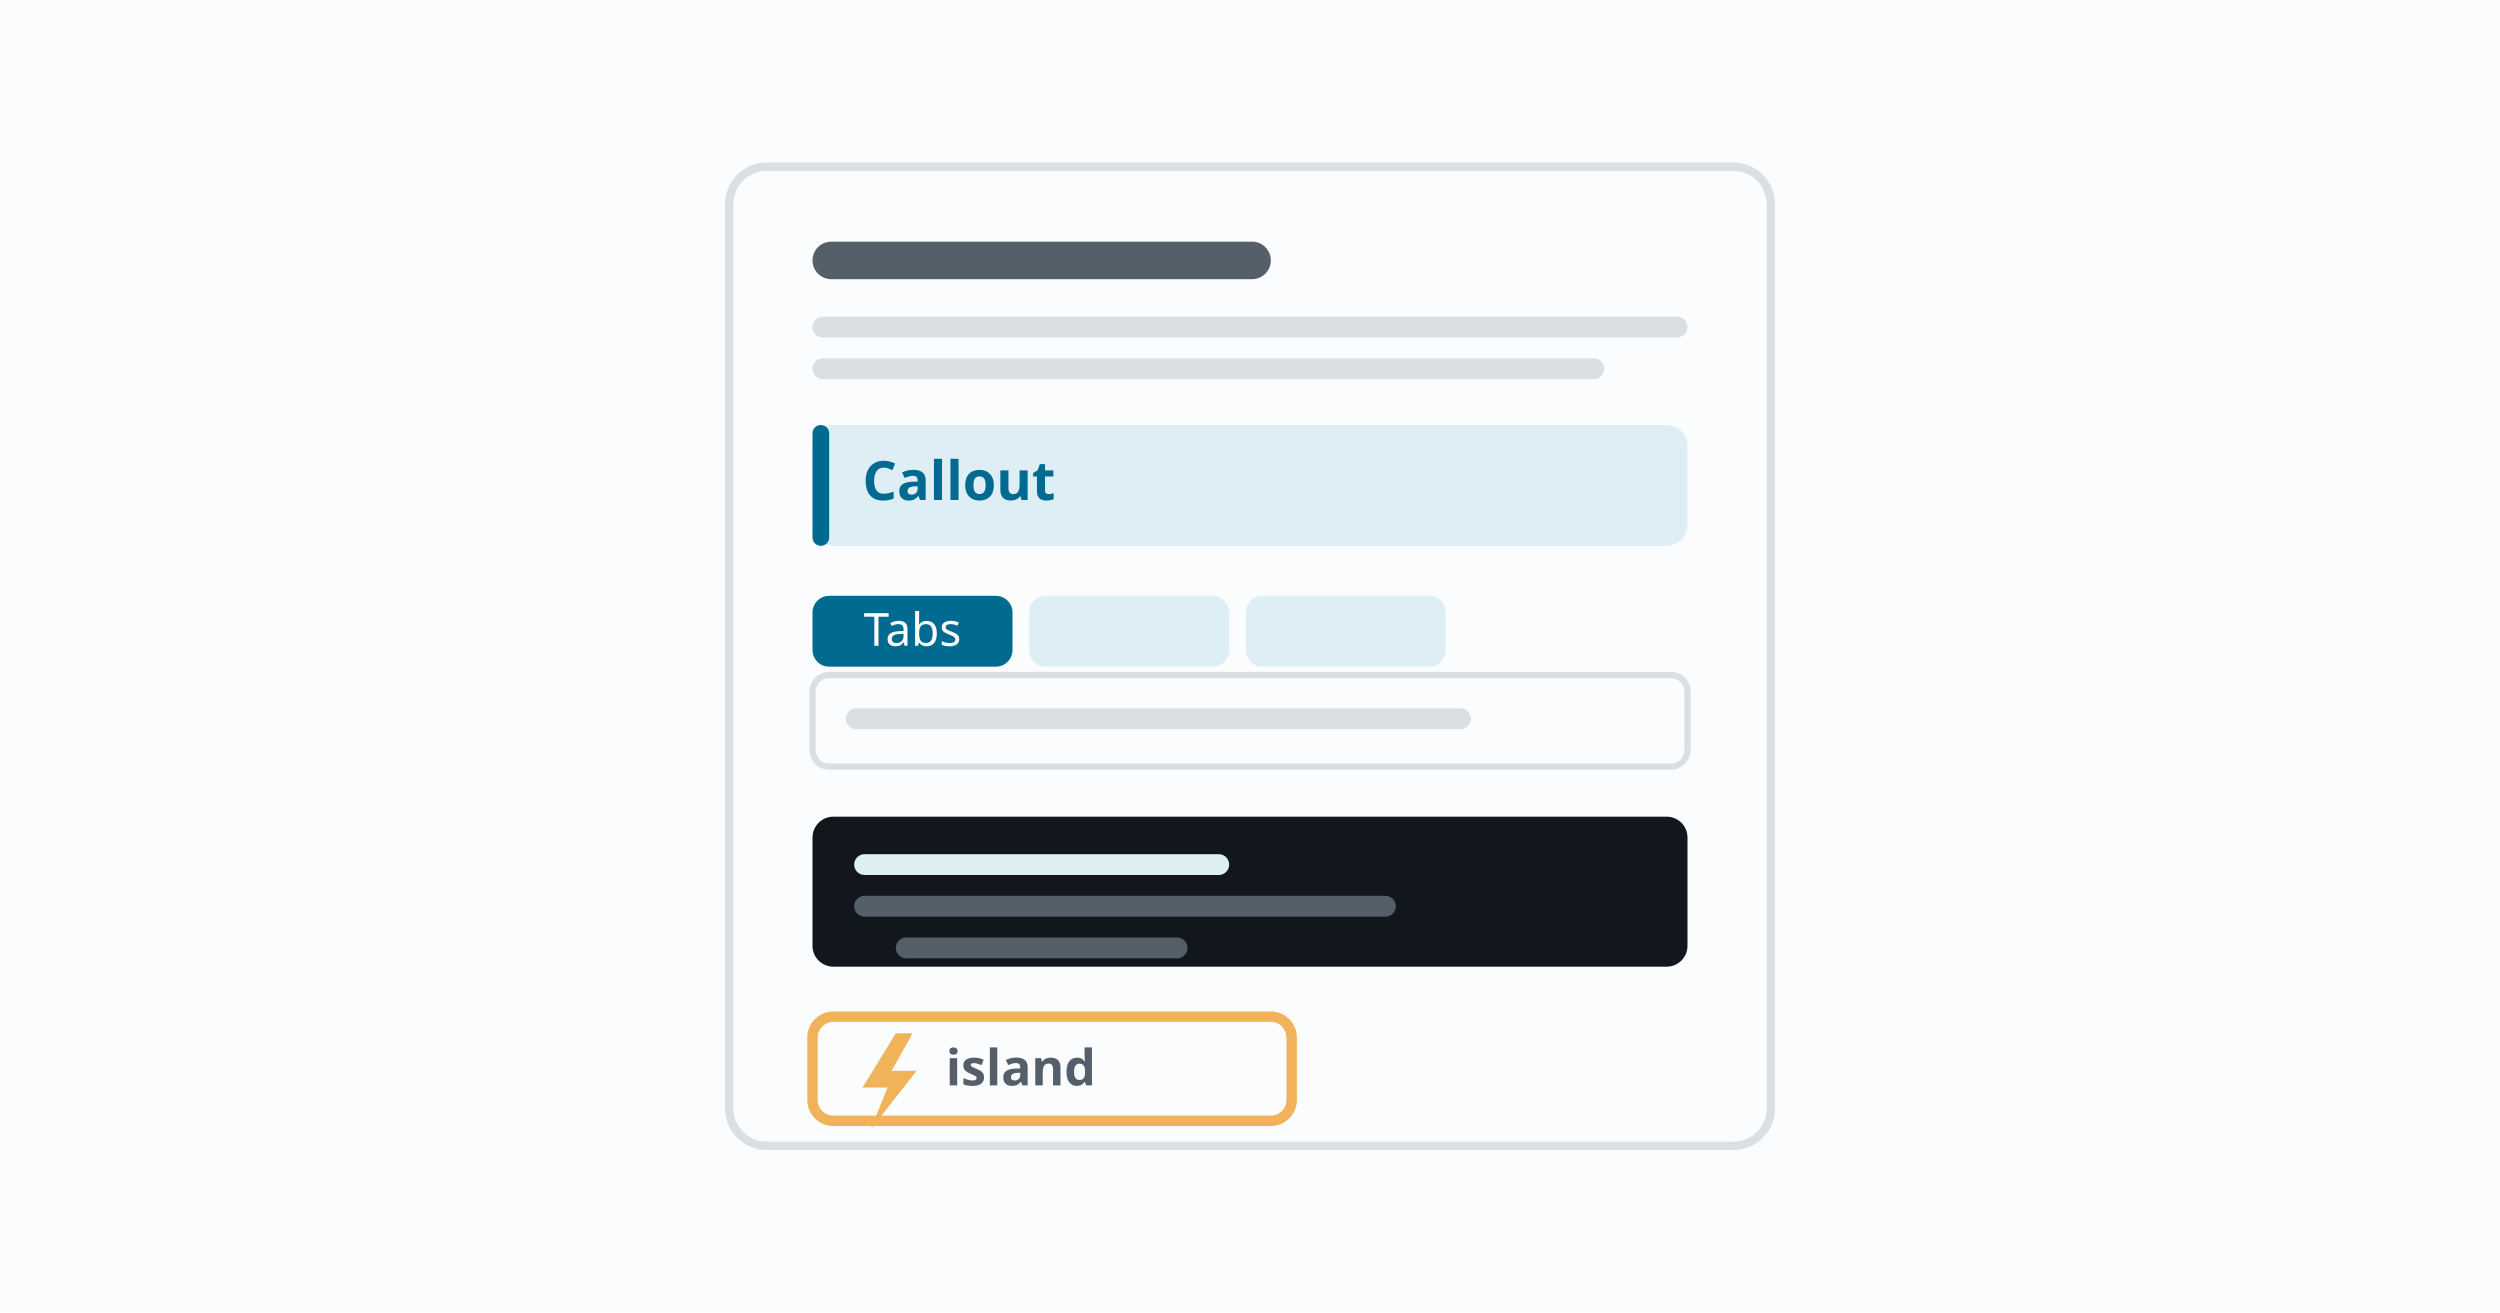
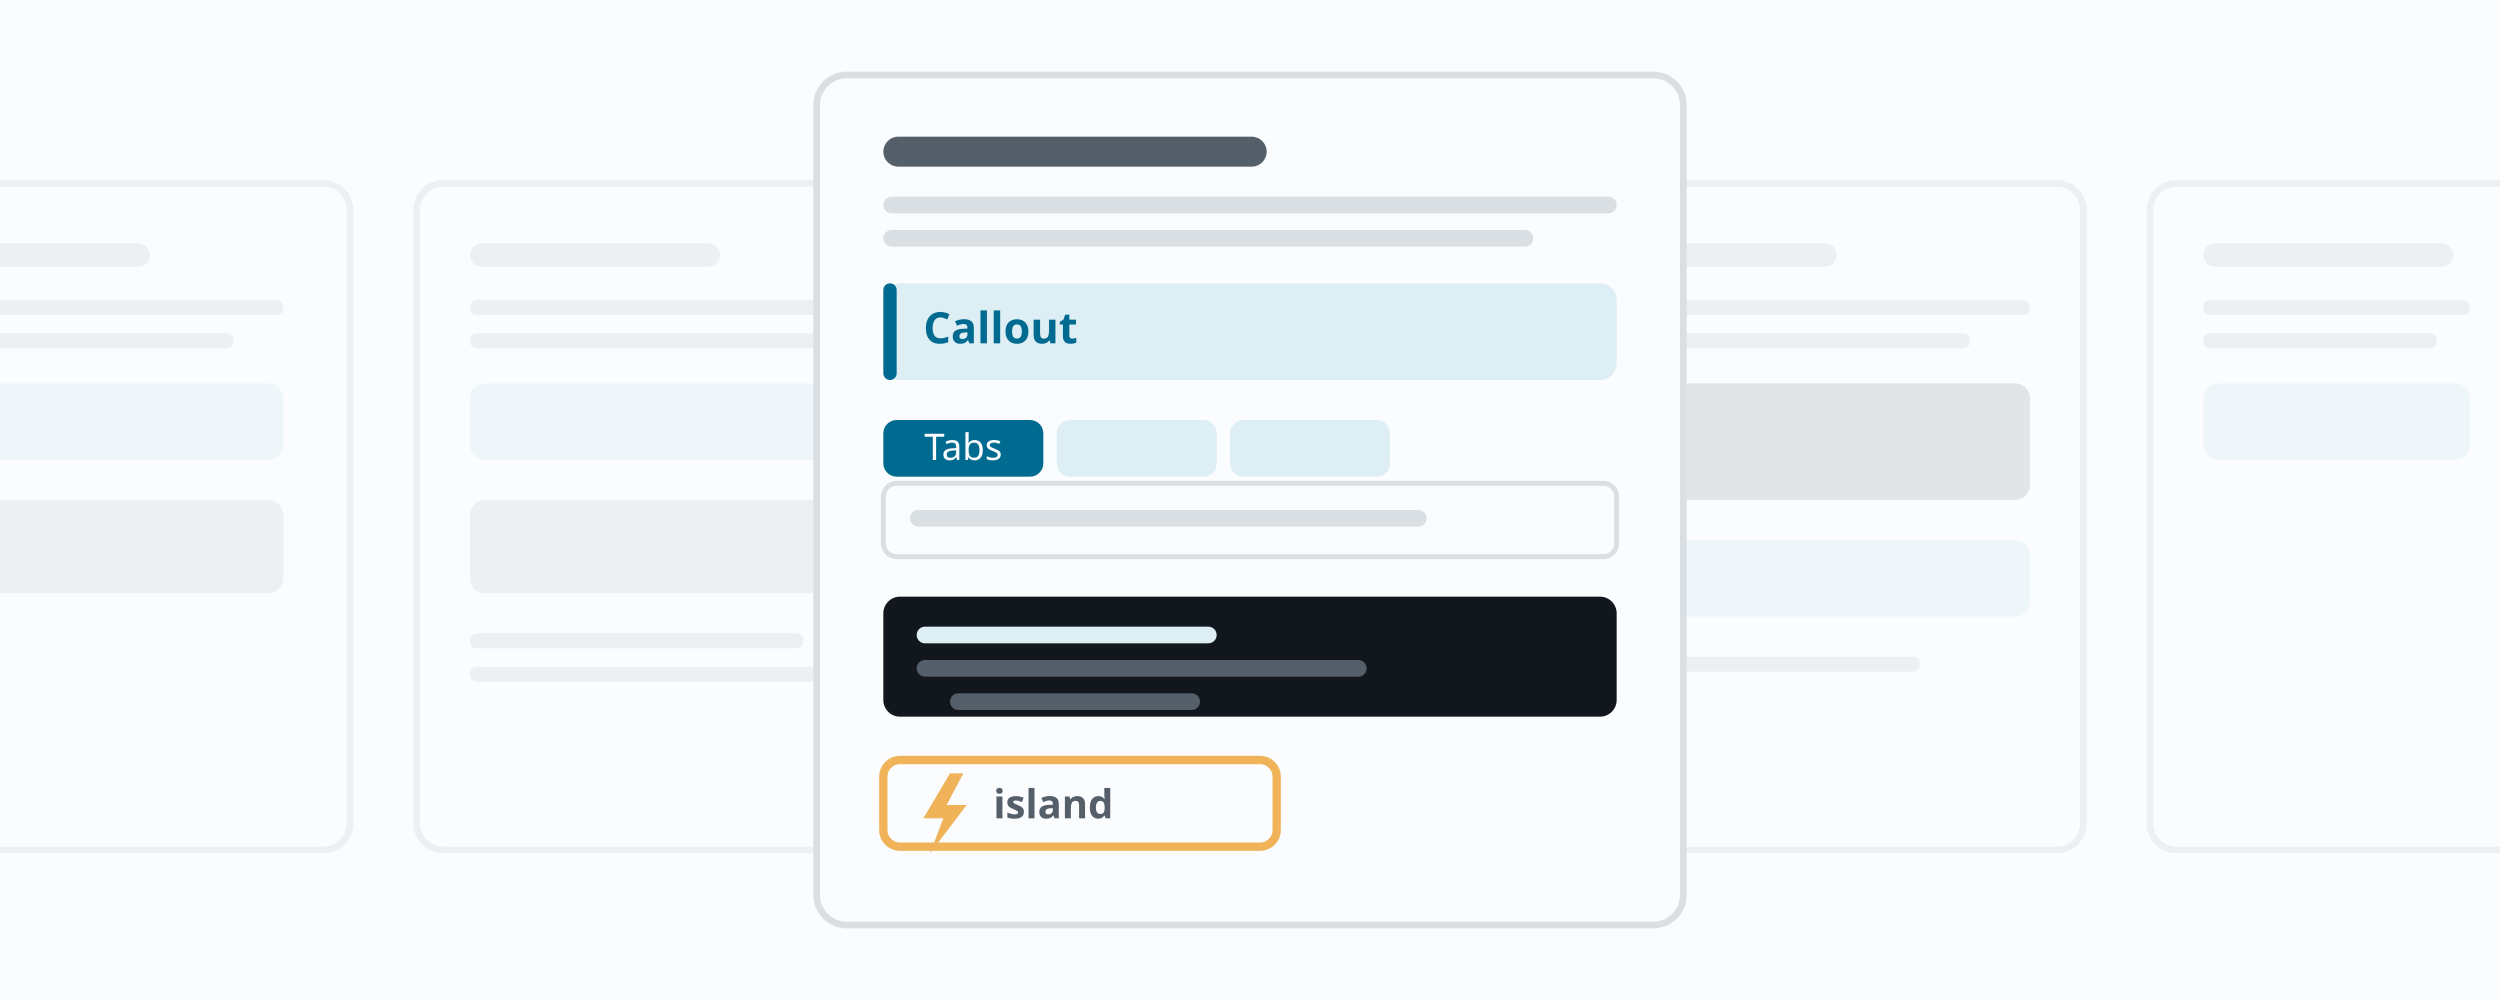
- <svg xmlns="http://www.w3.org/2000/svg" viewBox="0 0 1200 630" width="1200" height="630">
-   <rect width="1200" height="630" fill="#fafcfe" />
-   <rect x="350" y="80" width="500" height="470" rx="18" fill="#fafcfe" stroke="#d9dfe3" stroke-width="4" />
-   <rect x="390" y="116" width="220" height="18" rx="9" fill="#555f69" />
-   <rect x="390" y="152" width="420" height="10" rx="5" fill="#d9dfe3" />
-   <rect x="390" y="172" width="380" height="10" rx="5" fill="#d9dfe3" />
-   <rect x="390" y="204" width="420" height="58" rx="10" fill="#deeef5" />
-   <rect x="390" y="204" width="8" height="58" rx="4" fill="#006a90" />
-   <text x="414" y="240" font-family="IBM Plex Sans" font-size="26" font-weight="600" fill="#006a90">Callout</text>
-   <g>
-     <rect x="390" y="286" width="96" height="34" rx="8" fill="#006a90" />
-     <rect x="494" y="286" width="96" height="34" rx="8" fill="#deeef5" />
-     <rect x="598" y="286" width="96" height="34" rx="8" fill="#deeef5" />
-     <text x="438" y="310" font-family="IBM Plex Sans" font-size="22" fill="#fafcfe" text-anchor="middle">Tabs</text>
-     <rect x="390" y="324" width="420" height="44" rx="8" fill="none" stroke="#d9dfe3" stroke-width="3" />
-     <rect x="406" y="340" width="300" height="10" rx="5" fill="#d9dfe3" />
+ <svg xmlns="http://www.w3.org/2000/svg" viewBox="0 0 1500 600" width="1500" height="600">
+   <rect width="1500" height="600" fill="#fafcfe" />
+   <g opacity="0.4">
+     <rect x="-120" y="110" width="330" height="400" rx="16" fill="#fafcfe" stroke="#d9dfe3" stroke-width="4" />
+     <rect x="-90" y="146" width="180" height="14" rx="7" fill="#d9dfe3" />
+     <rect x="-90" y="180" width="260" height="9" rx="4" fill="#d9dfe3" />
+     <rect x="-90" y="200" width="230" height="9" rx="4" fill="#d9dfe3" />
+     <rect x="-90" y="230" width="260" height="46" rx="9" fill="#deeef5" />
+     <rect x="-90" y="300" width="260" height="56" rx="9" fill="#d9dfe3" />
+     <rect x="250" y="110" width="330" height="400" rx="16" fill="#fafcfe" stroke="#d9dfe3" stroke-width="4" />
+     <rect x="282" y="146" width="150" height="14" rx="7" fill="#d9dfe3" />
+     <rect x="282" y="180" width="266" height="9" rx="4" fill="#d9dfe3" />
+     <rect x="282" y="200" width="230" height="9" rx="4" fill="#d9dfe3" />
+     <rect x="282" y="230" width="266" height="46" rx="9" fill="#deeef5" />
+     <rect x="282" y="300" width="266" height="56" rx="9" fill="#d9dfe3" />
+     <rect x="282" y="380" width="200" height="9" rx="4" fill="#d9dfe3" />
+     <rect x="282" y="400" width="240" height="9" rx="4" fill="#d9dfe3" />
+     <rect x="920" y="110" width="330" height="400" rx="16" fill="#fafcfe" stroke="#d9dfe3" stroke-width="4" />
+     <rect x="952" y="146" width="150" height="14" rx="7" fill="#d9dfe3" />
+     <rect x="952" y="180" width="266" height="9" rx="4" fill="#d9dfe3" />
+     <rect x="952" y="200" width="230" height="9" rx="4" fill="#d9dfe3" />
+     <rect x="952" y="230" width="266" height="70" rx="9" fill="#11171d" opacity="0.25" />
+     <rect x="952" y="324" width="266" height="46" rx="9" fill="#deeef5" />
+     <rect x="952" y="394" width="200" height="9" rx="4" fill="#d9dfe3" />
+     <rect x="1290" y="110" width="330" height="400" rx="16" fill="#fafcfe" stroke="#d9dfe3" stroke-width="4" />
+     <rect x="1322" y="146" width="150" height="14" rx="7" fill="#d9dfe3" />
+     <rect x="1322" y="180" width="160" height="9" rx="4" fill="#d9dfe3" />
+     <rect x="1322" y="200" width="140" height="9" rx="4" fill="#d9dfe3" />
+     <rect x="1322" y="230" width="160" height="46" rx="9" fill="#deeef5" />
  </g>
-   <rect x="390" y="392" width="420" height="72" rx="10" fill="#11171d" />
-   <rect x="410" y="410" width="180" height="10" rx="5" fill="#deeef5" />
-   <rect x="410" y="430" width="260" height="10" rx="5" fill="#555f69" />
-   <rect x="430" y="450" width="140" height="10" rx="5" fill="#555f69" />
-   <rect x="390" y="488" width="230" height="50" rx="10" fill="#fafcfe" stroke="#f0b35a" stroke-width="5" />
-   <path d="M430 496 l-16 26 h12 l-8 20 22 -28 h-12 l10 -18 z" fill="#f0b35a" />
-   <text x="454" y="521" font-family="IBM Plex Sans" font-size="24" font-weight="600" fill="#555f69">island</text>
+   <rect x="490" y="45" width="520" height="510" rx="18" fill="#fafcfe" stroke="#d9dfe3" stroke-width="4" />
+   <rect x="530" y="82" width="230" height="18" rx="9" fill="#555f69" />
+   <rect x="530" y="118" width="440" height="10" rx="5" fill="#d9dfe3" />
+   <rect x="530" y="138" width="390" height="10" rx="5" fill="#d9dfe3" />
+   <rect x="530" y="170" width="440" height="58" rx="10" fill="#deeef5" />
+   <rect x="530" y="170" width="8" height="58" rx="4" fill="#006a90" />
+   <text x="554" y="206" font-family="IBM Plex Sans" font-size="26" font-weight="600" fill="#006a90">Callout</text>
+   <rect x="530" y="252" width="96" height="34" rx="8" fill="#006a90" />
+   <rect x="634" y="252" width="96" height="34" rx="8" fill="#deeef5" />
+   <rect x="738" y="252" width="96" height="34" rx="8" fill="#deeef5" />
+   <text x="578" y="276" font-family="IBM Plex Sans" font-size="22" fill="#fafcfe" text-anchor="middle">Tabs</text>
+   <rect x="530" y="290" width="440" height="44" rx="8" fill="none" stroke="#d9dfe3" stroke-width="3" />
+   <rect x="546" y="306" width="310" height="10" rx="5" fill="#d9dfe3" />
+   <rect x="530" y="358" width="440" height="72" rx="10" fill="#11171d" />
+   <rect x="550" y="376" width="180" height="10" rx="5" fill="#deeef5" />
+   <rect x="550" y="396" width="270" height="10" rx="5" fill="#555f69" />
+   <rect x="570" y="416" width="150" height="10" rx="5" fill="#555f69" />
+   <rect x="530" y="456" width="236" height="52" rx="10" fill="#fafcfe" stroke="#f0b35a" stroke-width="5" />
+   <path d="M570 464 l-16 27 h12 l-8 21 22 -29 h-12 l10 -19 z" fill="#f0b35a" />
+   <text x="596" y="491" font-family="IBM Plex Sans" font-size="24" font-weight="600" fill="#555f69">island</text>
</svg>
